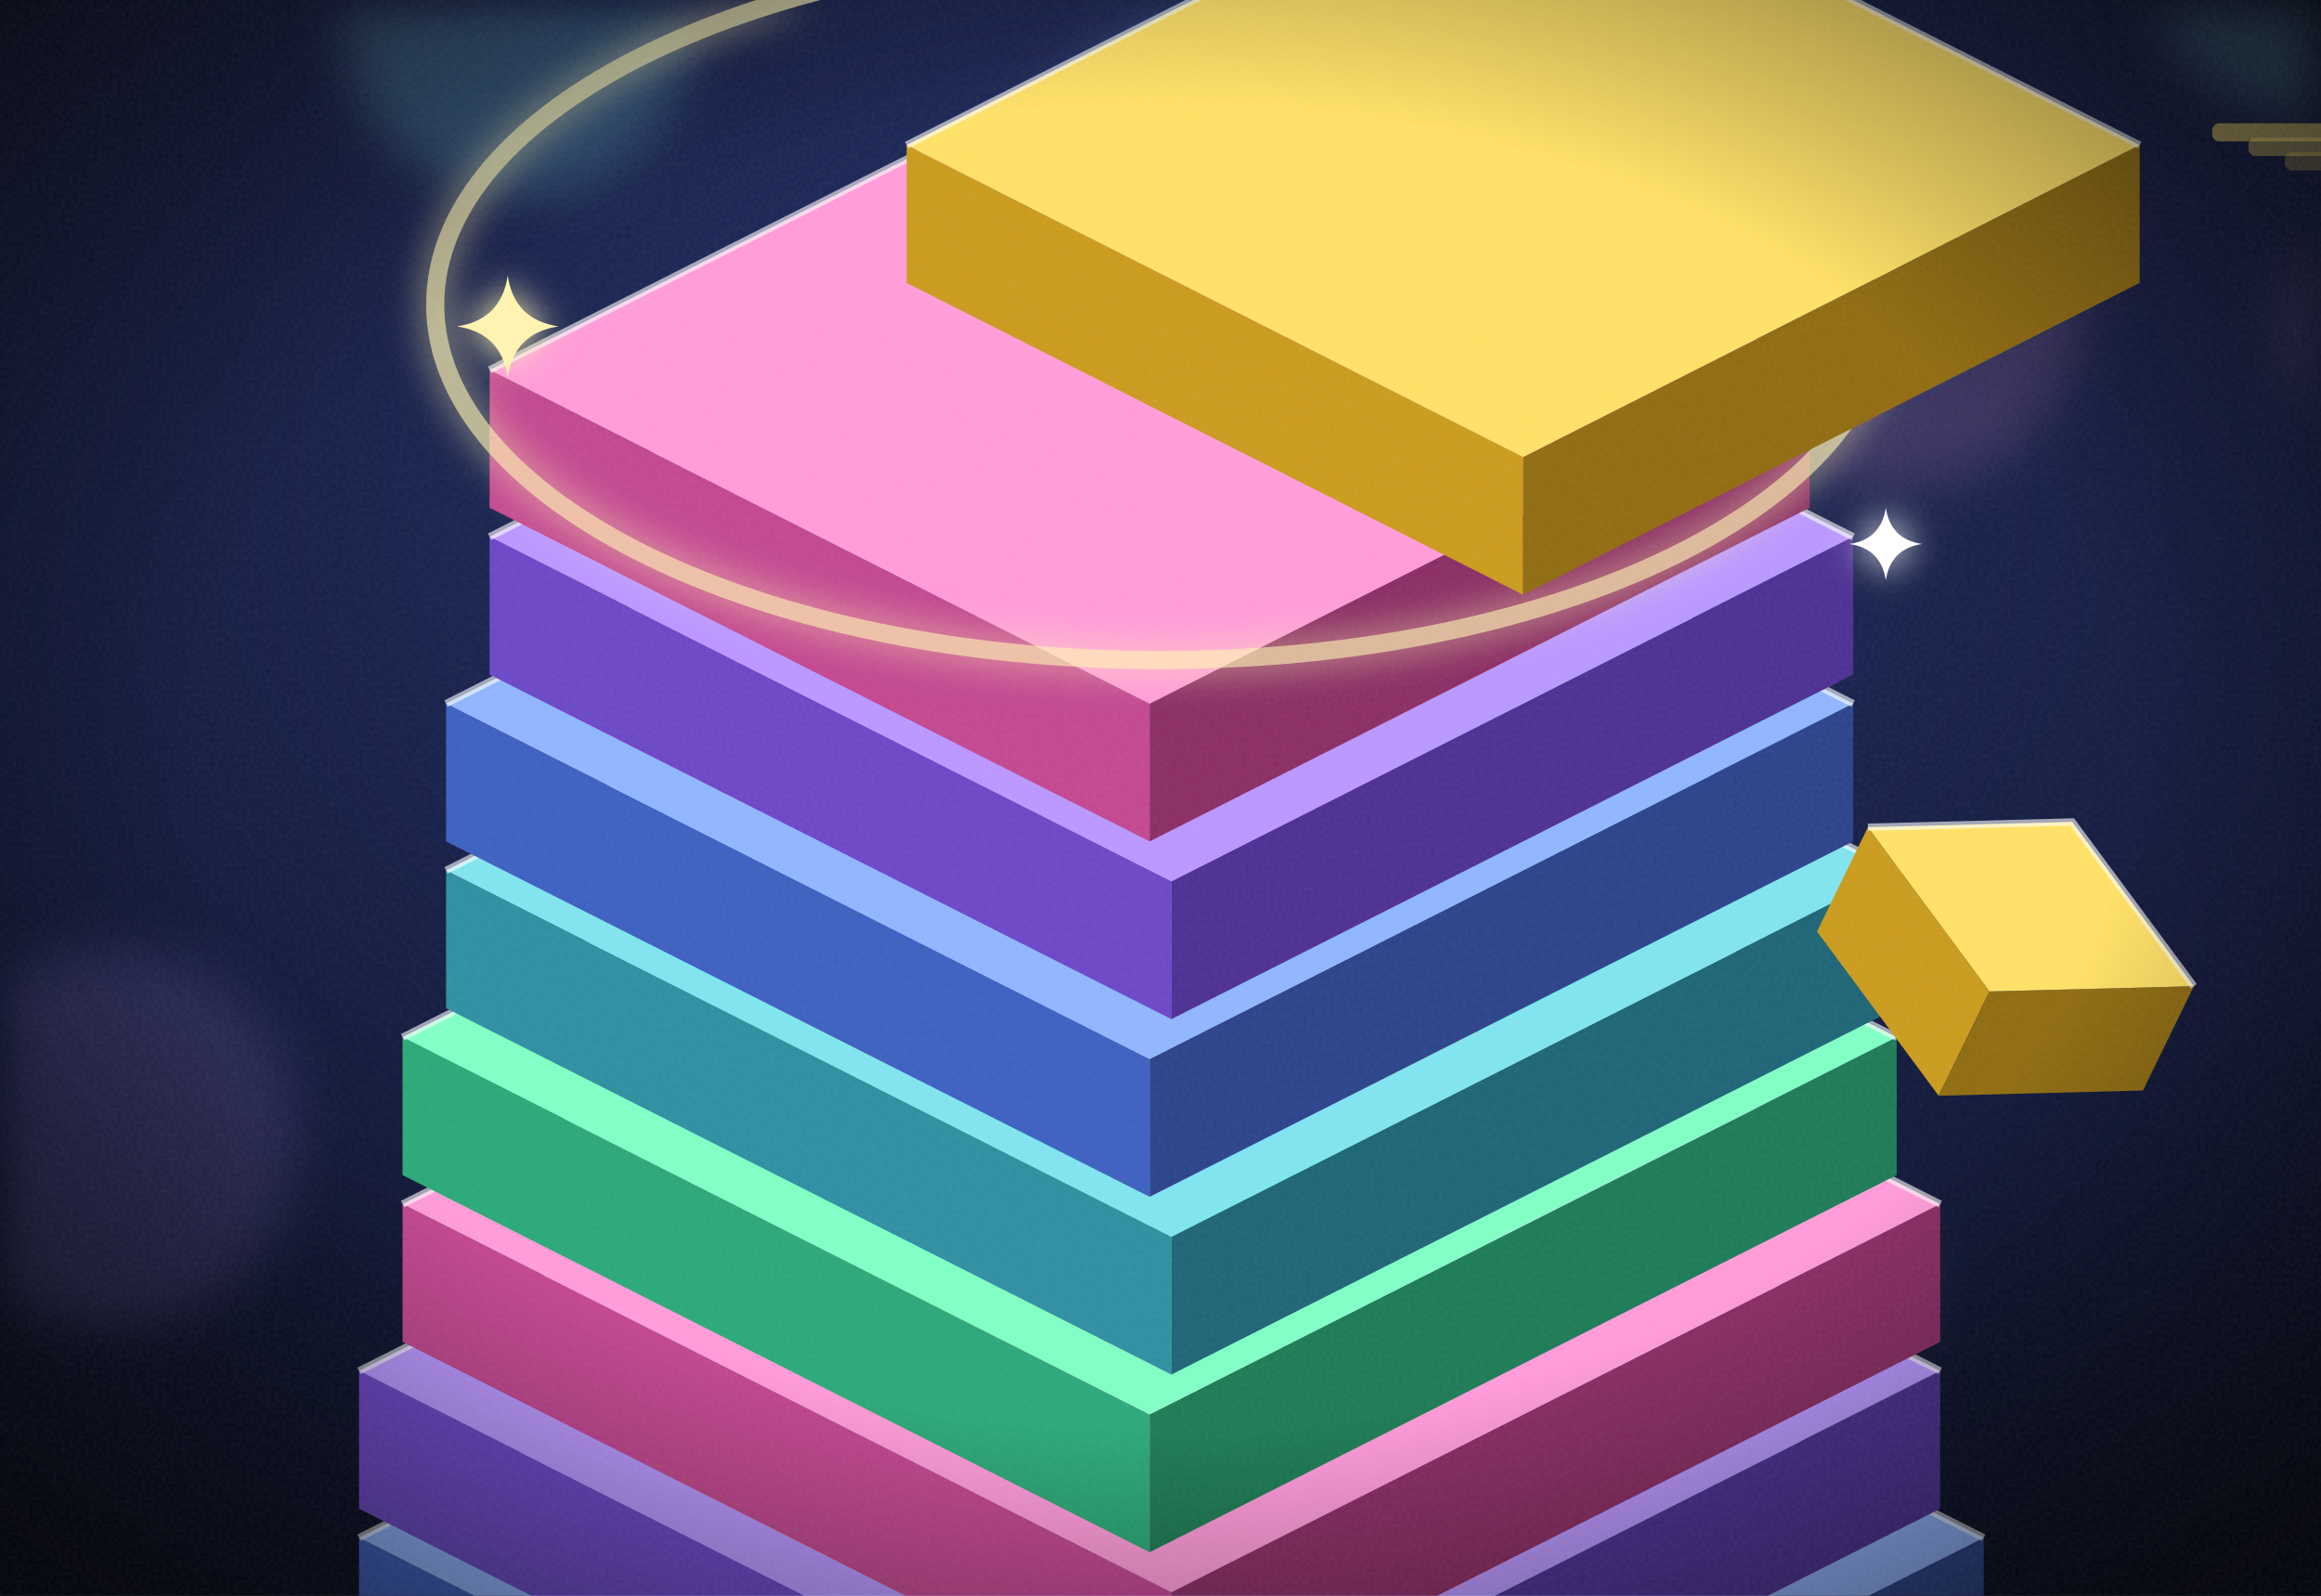
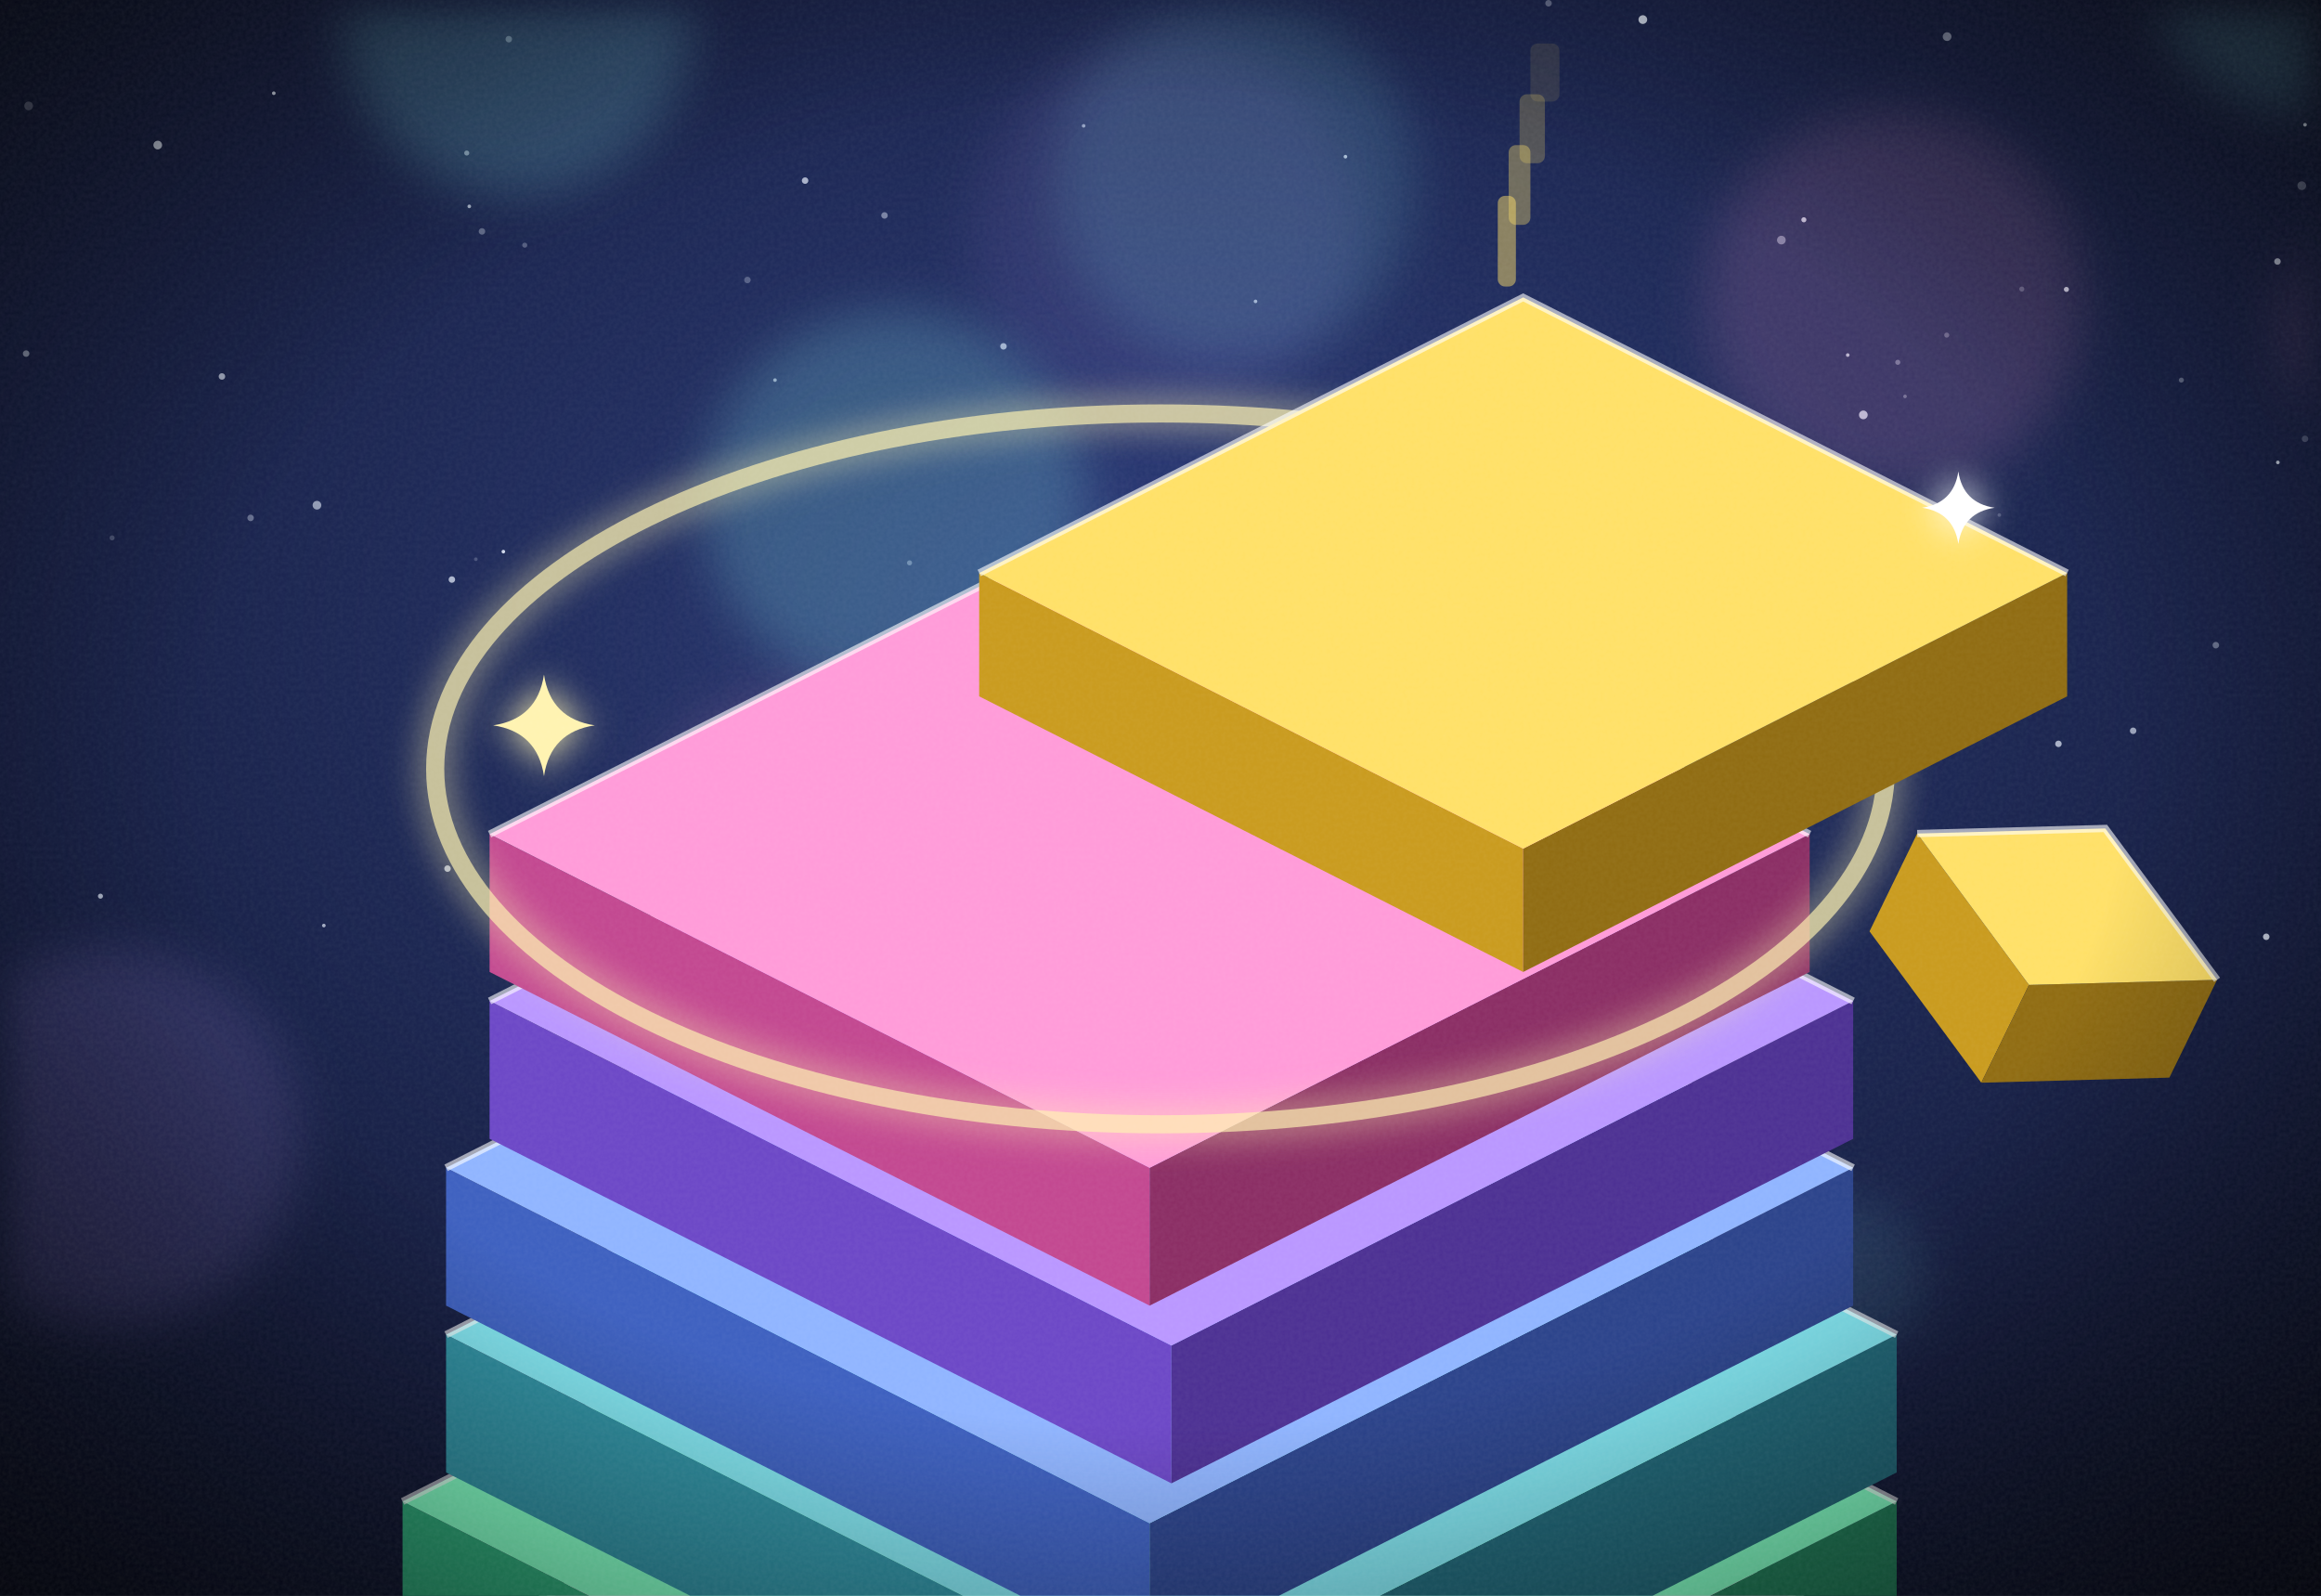
<svg xmlns="http://www.w3.org/2000/svg" viewBox="0 0 640 440" preserveAspectRatio="xMidYMid slice">
  <defs>
    <filter id="glow" x="-50%" y="-50%" width="200%" height="200%">
      <feGaussianBlur stdDeviation="5" result="b" />
      <feMerge>
        <feMergeNode in="b" />
        <feMergeNode in="SourceGraphic" />
      </feMerge>
    </filter>
    <filter id="bigglow" x="-50%" y="-50%" width="200%" height="200%">
      <feGaussianBlur stdDeviation="14" result="b" />
      <feMerge>
        <feMergeNode in="b" />
        <feMergeNode in="SourceGraphic" />
      </feMerge>
    </filter>
    <filter id="soft" x="-50%" y="-50%" width="200%" height="200%">
      <feGaussianBlur stdDeviation="10" />
    </filter>
    <filter id="dof" x="-20%" y="-20%" width="140%" height="140%">
      <feGaussianBlur stdDeviation="4" />
    </filter>
    <filter id="dof2" x="-20%" y="-20%" width="140%" height="140%">
      <feGaussianBlur stdDeviation="9" />
    </filter>
    <filter id="bokeh" x="-50%" y="-50%" width="200%" height="200%">
      <feGaussianBlur stdDeviation="7" />
    </filter>
    <filter id="shadow" x="-30%" y="-30%" width="160%" height="160%">
      <feDropShadow dx="0" dy="10" stdDeviation="10" flood-color="#000" flood-opacity=".6" />
    </filter>
    <filter id="grain" x="0" y="0" width="100%" height="100%">
      <feTurbulence type="fractalNoise" baseFrequency=".9" numOctaves="2" seed="7" />
      <feColorMatrix values="0 0 0 0 1  0 0 0 0 1  0 0 0 0 1  0 0 0 .055 0" />
    </filter>
    <linearGradient id="chrome" x1="0" y1="0" x2="0" y2="1">
      <stop offset="0" stop-color="#f6fbff" />
      <stop offset=".45" stop-color="#9fb0c4" />
      <stop offset=".55" stop-color="#5d6c80" />
      <stop offset="1" stop-color="#cfdbe8" />
    </linearGradient>
    <linearGradient id="gold" x1="0" y1="0" x2="0" y2="1">
      <stop offset="0" stop-color="#fff3b0" />
      <stop offset=".5" stop-color="#ffb81f" />
      <stop offset="1" stop-color="#b86a00" />
    </linearGradient>
    <radialGradient id="vig" cx="50%" cy="48%" r="75%">
      <stop offset=".55" stop-color="#000" stop-opacity="0" />
      <stop offset="1" stop-color="#000" stop-opacity=".72" />
    </radialGradient>
-     <radialGradient id="sbg" cx="50%" cy="30%" r="80%">
-       <stop offset="0" stop-color="#23306a" />
+     <radialGradient id="sbg" cx="50%" cy="40%" r="80%">
+       <stop offset="0" stop-color="#2a3a7a" />
      <stop offset="1" stop-color="#060a1e" />
    </radialGradient>
  </defs>
  <rect width="640" height="440" fill="#05070f" />
  <rect width="640" height="440" fill="url(#sbg)" />
+   <circle cx="7.9" cy="29.2" r="1.2" fill="#eaf2ff" opacity="0.30" />
+   <circle cx="27.7" cy="247.1" r="0.7" fill="#eaf2ff" opacity="0.70" />
+   <circle cx="89.3" cy="255.2" r="0.5" fill="#eaf2ff" opacity="0.66" />
+   <circle cx="87.4" cy="139.3" r="1.2" fill="#eaf2ff" opacity="0.57" />
+   <circle cx="131.2" cy="154.2" r="0.5" fill="#eaf2ff" opacity="0.21" />
+   <circle cx="601.5" cy="104.8" r="0.7" fill="#eaf2ff" opacity="0.34" />
+   <circle cx="250.8" cy="155.2" r="0.7" fill="#eaf2ff" opacity="0.35" />
+   <circle cx="138.8" cy="152.1" r="0.5" fill="#eaf2ff" opacity="0.87" />
+   <circle cx="536.8" cy="92.4" r="0.7" fill="#eaf2ff" opacity="0.30" />
+   <circle cx="509.5" cy="97.9" r="0.5" fill="#eaf2ff" opacity="0.71" />
+   <circle cx="555.7" cy="169.3" r="0.7" fill="#eaf2ff" opacity="0.35" />
+   <circle cx="276.7" cy="95.5" r="0.9" fill="#eaf2ff" opacity="0.65" />
+   <circle cx="140.3" cy="10.8" r="0.9" fill="#eaf2ff" opacity="0.41" />
+   <circle cx="366.0" cy="125.3" r="0.9" fill="#eaf2ff" opacity="0.87" />
+   <circle cx="624.9" cy="258.3" r="0.9" fill="#eaf2ff" opacity="0.83" />
+   <circle cx="358.3" cy="243.4" r="0.9" fill="#eaf2ff" opacity="0.27" />
+   <circle cx="123.4" cy="239.5" r="0.9" fill="#eaf2ff" opacity="0.69" />
+   <circle cx="61.2" cy="103.8" r="0.9" fill="#eaf2ff" opacity="0.65" />
+   <circle cx="634.7" cy="51.2" r="1.2" fill="#eaf2ff" opacity="0.34" />
+   <circle cx="213.7" cy="104.8" r="0.5" fill="#eaf2ff" opacity="0.59" />
+   <circle cx="75.5" cy="25.7" r="0.5" fill="#eaf2ff" opacity="0.87" />
+   <circle cx="128.7" cy="42.2" r="0.7" fill="#eaf2ff" opacity="0.53" />
+   <circle cx="318.8" cy="205.0" r="0.9" fill="#eaf2ff" opacity="0.80" />
+   <circle cx="628.1" cy="127.5" r="0.5" fill="#eaf2ff" opacity="0.80" />
+   <circle cx="310.7" cy="207.3" r="1.2" fill="#eaf2ff" opacity="0.88" />
+   <circle cx="491.2" cy="66.2" r="1.2" fill="#eaf2ff" opacity="0.44" />
+   <circle cx="7.2" cy="97.5" r="0.9" fill="#eaf2ff" opacity="0.51" />
+   <circle cx="635.6" cy="34.4" r="0.5" fill="#eaf2ff" opacity="0.85" />
+   <circle cx="567.6" cy="205.1" r="0.9" fill="#eaf2ff" opacity="0.68" />
+   <circle cx="354.9" cy="145.2" r="1.2" fill="#eaf2ff" opacity="0.36" />
+   <circle cx="124.6" cy="159.8" r="0.9" fill="#eaf2ff" opacity="0.70" />
+   <circle cx="298.8" cy="34.7" r="0.5" fill="#eaf2ff" opacity="0.57" />
+   <circle cx="222.0" cy="49.8" r="0.9" fill="#eaf2ff" opacity="0.68" />
+   <circle cx="371.0" cy="43.2" r="0.5" fill="#eaf2ff" opacity="0.71" />
+   <circle cx="132.9" cy="63.8" r="0.9" fill="#eaf2ff" opacity="0.34" />
+   <circle cx="569.8" cy="79.8" r="0.7" fill="#eaf2ff" opacity="0.84" />
+   <circle cx="172.4" cy="244.2" r="0.5" fill="#eaf2ff" opacity="0.22" />
+   <circle cx="393.4" cy="232.8" r="0.9" fill="#eaf2ff" opacity="0.58" />
+   <circle cx="278.3" cy="182.5" r="0.7" fill="#eaf2ff" opacity="0.48" />
+   <circle cx="523.3" cy="99.9" r="0.7" fill="#eaf2ff" opacity="0.37" />
+   <circle cx="206.1" cy="77.2" r="0.9" fill="#eaf2ff" opacity="0.28" />
+   <circle cx="138.2" cy="252.0" r="1.2" fill="#eaf2ff" opacity="0.82" />
+   <circle cx="289.2" cy="169.5" r="0.7" fill="#eaf2ff" opacity="0.49" />
+   <circle cx="43.5" cy="40.0" r="1.2" fill="#eaf2ff" opacity="0.78" />
+   <circle cx="628.0" cy="72.1" r="0.9" fill="#eaf2ff" opacity="0.73" />
+   <circle cx="192.3" cy="237.3" r="0.9" fill="#eaf2ff" opacity="0.48" />
+   <circle cx="497.4" cy="60.6" r="0.7" fill="#eaf2ff" opacity="0.79" />
+   <circle cx="346.2" cy="83.1" r="0.5" fill="#eaf2ff" opacity="0.67" />
+   <circle cx="453.0" cy="5.4" r="1.2" fill="#eaf2ff" opacity="0.86" />
+   <circle cx="431.0" cy="135.0" r="0.9" fill="#eaf2ff" opacity="0.42" />
+   <circle cx="248.1" cy="176.1" r="0.7" fill="#eaf2ff" opacity="0.74" />
+   <circle cx="30.9" cy="148.3" r="0.7" fill="#eaf2ff" opacity="0.23" />
+   <circle cx="611.0" cy="177.9" r="0.9" fill="#eaf2ff" opacity="0.39" />
+   <circle cx="69.1" cy="142.8" r="0.9" fill="#eaf2ff" opacity="0.37" />
+   <circle cx="314.7" cy="259.5" r="0.7" fill="#eaf2ff" opacity="0.74" />
+   <circle cx="197.8" cy="207.7" r="1.2" fill="#eaf2ff" opacity="0.36" />
+   <circle cx="551.3" cy="142.0" r="0.5" fill="#eaf2ff" opacity="0.22" />
+   <circle cx="513.8" cy="114.4" r="1.2" fill="#eaf2ff" opacity="0.73" />
+   <circle cx="427.0" cy="0.9" r="0.9" fill="#eaf2ff" opacity="0.36" />
+   <circle cx="635.6" cy="121.0" r="0.9" fill="#eaf2ff" opacity="0.24" />
+   <circle cx="364.3" cy="236.5" r="0.9" fill="#eaf2ff" opacity="0.63" />
+   <circle cx="129.4" cy="56.9" r="0.5" fill="#eaf2ff" opacity="0.68" />
+   <circle cx="536.9" cy="10.1" r="1.2" fill="#eaf2ff" opacity="0.52" />
+   <circle cx="256.9" cy="212.3" r="0.9" fill="#eaf2ff" opacity="0.50" />
+   <circle cx="355.9" cy="204.0" r="1.2" fill="#eaf2ff" opacity="0.24" />
+   <circle cx="557.5" cy="79.7" r="0.7" fill="#eaf2ff" opacity="0.29" />
+   <circle cx="243.9" cy="59.4" r="0.9" fill="#eaf2ff" opacity="0.44" />
+   <circle cx="588.2" cy="201.5" r="0.9" fill="#eaf2ff" opacity="0.62" />
+   <circle cx="525.3" cy="109.3" r="0.5" fill="#eaf2ff" opacity="0.33" />
+   <circle cx="144.7" cy="67.6" r="0.7" fill="#eaf2ff" opacity="0.28" />
  <circle cx="636.4" cy="-14.6" r="45.8" fill="#7fe3ee" opacity="0.24" filter="url(#bokeh)" />
  <circle cx="142.5" cy="5.3" r="48.2" fill="#7fe3ee" opacity="0.23" filter="url(#bokeh)" />
  <circle cx="659.9" cy="90.3" r="31.8" fill="#ff9ad8" opacity="0.14" filter="url(#bokeh)" />
  <circle cx="246.7" cy="138.4" r="52.7" fill="#7fe3ee" opacity="0.23" filter="url(#bokeh)" />
  <circle cx="522.4" cy="82.8" r="52.4" fill="#ff9ad8" opacity="0.15" filter="url(#bokeh)" />
  <circle cx="372.5" cy="366.7" r="37.1" fill="#b996ff" opacity="0.18" filter="url(#bokeh)" />
  <circle cx="224.8" cy="242.0" r="52.6" fill="#ff9ad8" opacity="0.16" filter="url(#bokeh)" />
  <circle cx="508.3" cy="352.4" r="22.3" fill="#7fe3ee" opacity="0.11" filter="url(#bokeh)" />
  <circle cx="343.1" cy="262.5" r="47.5" fill="#ff9ad8" opacity="0.08" filter="url(#bokeh)" />
  <circle cx="340.4" cy="49.8" r="49.9" fill="#7fe3ee" opacity="0.15" filter="url(#bokeh)" />
  <circle cx="30.0" cy="313.8" r="52.3" fill="#b996ff" opacity="0.15" filter="url(#bokeh)" />
  <circle cx="321.4" cy="62.4" r="53.2" fill="#b996ff" opacity="0.09" filter="url(#bokeh)" />
-   <polygon points="87.0,470.0 317.0,586.0 317.0,624.0 87.0,508.0" fill="#2d8ea0" />
-   <polygon points="317.0,586.0 547.0,470.0 547.0,508.0 317.0,624.0" fill="#1d6475" />
-   <polygon points="317.0,354.0 547.0,470.0 317.0,586.0 87.0,470.0" fill="#7fe3ee" />
-   <polyline points="87.0,470.0 317.0,354.0 547.0,470.0" fill="none" stroke="#fff" stroke-opacity=".6" stroke-width="2" />
-   <polygon points="99.0,424.0 323.0,537.0 323.0,575.0 99.0,462.0" fill="#3c5fbf" />
-   <polygon points="323.0,537.0 547.0,424.0 547.0,462.0 323.0,575.0" fill="#2a428a" />
-   <polygon points="323.0,311.0 547.0,424.0 323.0,537.0 99.0,424.0" fill="#8fb4ff" />
-   <polyline points="99.0,424.0 323.0,311.0 547.0,424.0" fill="none" stroke="#fff" stroke-opacity=".6" stroke-width="2" />
-   <polygon points="99.0,378.0 317.0,488.0 317.0,526.0 99.0,416.0" fill="#6b46c6" />
-   <polygon points="317.0,488.0 535.0,378.0 535.0,416.0 317.0,526.0" fill="#4b2f92" />
-   <polygon points="317.0,268.0 535.0,378.0 317.0,488.0 99.0,378.0" fill="#b996ff" />
-   <polyline points="99.0,378.0 317.0,268.0 535.0,378.0" fill="none" stroke="#fff" stroke-opacity=".6" stroke-width="2" />
-   <polygon points="111.0,332.0 323.0,439.0 323.0,477.0 111.0,370.0" fill="#c2468f" />
-   <polygon points="323.0,439.0 535.0,332.0 535.0,370.0 323.0,477.0" fill="#8a2c63" />
-   <polygon points="323.0,225.0 535.0,332.0 323.0,439.0 111.0,332.0" fill="#ff9ad8" />
-   <polyline points="111.0,332.0 323.0,225.0 535.0,332.0" fill="none" stroke="#fff" stroke-opacity=".6" stroke-width="2" />
-   <polygon points="111.0,286.0 317.0,390.0 317.0,428.0 111.0,324.0" fill="#2aa877" />
-   <polygon points="317.0,390.0 523.0,286.0 523.0,324.0 317.0,428.0" fill="#1c7a55" />
-   <polygon points="317.0,182.0 523.0,286.0 317.0,390.0 111.0,286.0" fill="#7fffc4" />
-   <polyline points="111.0,286.0 317.0,182.0 523.0,286.0" fill="none" stroke="#fff" stroke-opacity=".6" stroke-width="2" />
-   <polygon points="123.0,240.0 323.0,341.0 323.0,379.0 123.0,278.0" fill="#2d8ea0" />
-   <polygon points="323.0,341.0 523.0,240.0 523.0,278.0 323.0,379.0" fill="#1d6475" />
-   <polygon points="323.0,139.0 523.0,240.0 323.0,341.0 123.0,240.0" fill="#7fe3ee" />
-   <polyline points="123.0,240.0 323.0,139.0 523.0,240.0" fill="none" stroke="#fff" stroke-opacity=".6" stroke-width="2" />
-   <polygon points="123.0,194.0 317.0,292.0 317.0,330.0 123.0,232.0" fill="#3c5fbf" />
-   <polygon points="317.0,292.0 511.0,194.0 511.0,232.0 317.0,330.0" fill="#2a428a" />
-   <polygon points="317.0,96.0 511.0,194.0 317.0,292.0 123.0,194.0" fill="#8fb4ff" />
-   <polyline points="123.0,194.0 317.0,96.0 511.0,194.0" fill="none" stroke="#fff" stroke-opacity=".6" stroke-width="2" />
-   <polygon points="135.0,148.0 323.0,243.0 323.0,281.0 135.0,186.0" fill="#6b46c6" />
-   <polygon points="323.0,243.0 511.0,148.0 511.0,186.0 323.0,281.0" fill="#4b2f92" />
-   <polygon points="323.0,53.0 511.0,148.0 323.0,243.0 135.0,148.0" fill="#b996ff" />
-   <polyline points="135.0,148.0 323.0,53.0 511.0,148.0" fill="none" stroke="#fff" stroke-opacity=".6" stroke-width="2" />
-   <polygon points="135.0,102.0 317.0,194.0 317.0,232.0 135.0,140.0" fill="#c2468f" />
-   <polygon points="317.0,194.0 499.0,102.0 499.0,140.0 317.0,232.0" fill="#8a2c63" />
-   <polygon points="317.0,10.0 499.0,102.0 317.0,194.0 135.0,102.0" fill="#ff9ad8" />
-   <polyline points="135.0,102.0 317.0,10.0 499.0,102.0" fill="none" stroke="#fff" stroke-opacity=".6" stroke-width="2" />
-   <ellipse cx="320" cy="84" rx="200" ry="98" fill="none" stroke="#fff3b0" stroke-width="5" opacity=".7" filter="url(#glow)" />
-   <polygon points="250.0,40.0 420.0,126.0 420.0,164.0 250.0,78.0" fill="#c99a1c" />
-   <polygon points="420.0,126.0 590.0,40.0 590.0,78.0 420.0,164.0" fill="#8f6b10" />
-   <polygon points="420.0,-46.0 590.0,40.0 420.0,126.0 250.0,40.0" fill="#ffe066" />
-   <polyline points="250.0,40.0 420.0,-46.0 590.0,40.0" fill="none" stroke="#fff" stroke-opacity=".6" stroke-width="2" />
-   <rect x="610" y="34" width="48" height="5" rx="2" fill="#ffe066" opacity="0.56" />
-   <rect x="620" y="38" width="36" height="5" rx="2" fill="#ffe066" opacity="0.42" />
-   <rect x="630" y="42" width="24" height="5" rx="2" fill="#ffe066" opacity="0.28" />
-   <rect x="640" y="46" width="12" height="5" rx="2" fill="#ffe066" opacity="0.14" />
-   <g transform="rotate(26 560 250)">
-     <polygon points="510.0,250.0 560.0,276.0 560.0,308.0 510.0,282.0" fill="#c99a1c" />
-     <polygon points="560.0,276.0 610.0,250.0 610.0,282.0 560.0,308.0" fill="#8f6b10" />
-     <polygon points="560.0,224.0 610.0,250.0 560.0,276.0 510.0,250.0" fill="#ffe066" />
-     <polyline points="510.0,250.0 560.0,224.0 610.0,250.0" fill="none" stroke="#fff" stroke-opacity=".6" stroke-width="2" />
+   <g transform="translate(0 128)">
+     <polygon points="87.0,470.0 317.0,586.0 317.0,624.0 87.0,508.0" fill="#2d8ea0" />
+     <polygon points="317.0,586.0 547.0,470.0 547.0,508.0 317.0,624.0" fill="#1d6475" />
+     <polygon points="317.0,354.0 547.0,470.0 317.0,586.0 87.0,470.0" fill="#7fe3ee" />
+     <polyline points="87.0,470.0 317.0,354.0 547.0,470.0" fill="none" stroke="#fff" stroke-opacity=".6" stroke-width="2" />
+     <polygon points="99.0,424.0 323.0,537.0 323.0,575.0 99.0,462.0" fill="#3c5fbf" />
+     <polygon points="323.0,537.0 547.0,424.0 547.0,462.0 323.0,575.0" fill="#2a428a" />
+     <polygon points="323.0,311.0 547.0,424.0 323.0,537.0 99.0,424.0" fill="#8fb4ff" />
+     <polyline points="99.0,424.0 323.0,311.0 547.0,424.0" fill="none" stroke="#fff" stroke-opacity=".6" stroke-width="2" />
+     <polygon points="99.0,378.0 317.0,488.0 317.0,526.0 99.0,416.0" fill="#6b46c6" />
+     <polygon points="317.0,488.0 535.0,378.0 535.0,416.0 317.0,526.0" fill="#4b2f92" />
+     <polygon points="317.0,268.0 535.0,378.0 317.0,488.0 99.0,378.0" fill="#b996ff" />
+     <polyline points="99.0,378.0 317.0,268.0 535.0,378.0" fill="none" stroke="#fff" stroke-opacity=".6" stroke-width="2" />
+     <polygon points="111.0,332.0 323.0,439.0 323.0,477.0 111.0,370.0" fill="#c2468f" />
+     <polygon points="323.0,439.0 535.0,332.0 535.0,370.0 323.0,477.0" fill="#8a2c63" />
+     <polygon points="323.0,225.0 535.0,332.0 323.0,439.0 111.0,332.0" fill="#ff9ad8" />
+     <polyline points="111.0,332.0 323.0,225.0 535.0,332.0" fill="none" stroke="#fff" stroke-opacity=".6" stroke-width="2" />
+     <polygon points="111.0,286.0 317.0,390.0 317.0,428.0 111.0,324.0" fill="#2aa877" />
+     <polygon points="317.0,390.0 523.0,286.0 523.0,324.0 317.0,428.0" fill="#1c7a55" />
+     <polygon points="317.0,182.0 523.0,286.0 317.0,390.0 111.0,286.0" fill="#7fffc4" />
+     <polyline points="111.0,286.0 317.0,182.0 523.0,286.0" fill="none" stroke="#fff" stroke-opacity=".6" stroke-width="2" />
+     <polygon points="123.0,240.0 323.0,341.0 323.0,379.0 123.0,278.0" fill="#2d8ea0" />
+     <polygon points="323.0,341.0 523.0,240.0 523.0,278.0 323.0,379.0" fill="#1d6475" />
+     <polygon points="323.0,139.0 523.0,240.0 323.0,341.0 123.0,240.0" fill="#7fe3ee" />
+     <polyline points="123.0,240.0 323.0,139.0 523.0,240.0" fill="none" stroke="#fff" stroke-opacity=".6" stroke-width="2" />
+     <polygon points="123.0,194.0 317.0,292.0 317.0,330.0 123.0,232.0" fill="#3c5fbf" />
+     <polygon points="317.0,292.0 511.0,194.0 511.0,232.0 317.0,330.0" fill="#2a428a" />
+     <polygon points="317.0,96.0 511.0,194.0 317.0,292.0 123.0,194.0" fill="#8fb4ff" />
+     <polyline points="123.0,194.0 317.0,96.0 511.0,194.0" fill="none" stroke="#fff" stroke-opacity=".6" stroke-width="2" />
+     <polygon points="135.0,148.0 323.0,243.0 323.0,281.0 135.0,186.0" fill="#6b46c6" />
+     <polygon points="323.0,243.0 511.0,148.0 511.0,186.0 323.0,281.0" fill="#4b2f92" />
+     <polygon points="323.0,53.0 511.0,148.0 323.0,243.0 135.0,148.0" fill="#b996ff" />
+     <polyline points="135.0,148.0 323.0,53.0 511.0,148.0" fill="none" stroke="#fff" stroke-opacity=".6" stroke-width="2" />
+     <polygon points="135.0,102.0 317.0,194.0 317.0,232.0 135.0,140.0" fill="#c2468f" />
+     <polygon points="317.0,194.0 499.0,102.0 499.0,140.0 317.0,232.0" fill="#8a2c63" />
+     <polygon points="317.0,10.0 499.0,102.0 317.0,194.0 135.0,102.0" fill="#ff9ad8" />
+     <polyline points="135.0,102.0 317.0,10.0 499.0,102.0" fill="none" stroke="#fff" stroke-opacity=".6" stroke-width="2" />
+     <ellipse cx="320" cy="84" rx="200" ry="98" fill="none" stroke="#fff3b0" stroke-width="5" opacity=".75" filter="url(#glow)" />
+     <polygon points="270.0,30.0 420.0,106.0 420.0,140.0 270.0,64.0" fill="#c99a1c" />
+     <polygon points="420.0,106.0 570.0,30.0 570.0,64.0 420.0,140.0" fill="#8f6b10" />
+     <polygon points="420.0,-46.0 570.0,30.0 420.0,106.0 270.0,30.0" fill="#ffe066" />
+     <polyline points="270.0,30.0 420.0,-46.0 570.0,30.0" fill="none" stroke="#fff" stroke-opacity=".6" stroke-width="2" />
+     <rect x="413" y="-74" width="5" height="25" rx="2" fill="#ffe066" opacity="0.48" />
+     <rect x="416" y="-88" width="6" height="22" rx="2" fill="#ffe066" opacity="0.36" />
+     <rect x="419" y="-102" width="7" height="19" rx="2" fill="#ffe066" opacity="0.24" />
+     <rect x="422" y="-116" width="8" height="16" rx="2" fill="#ffe066" opacity="0.12" />
+   </g>
+   <g transform="rotate(26 570 250)">
+     <polygon points="524.0,250.0 570.0,274.0 570.0,304.0 524.0,280.0" fill="#c99a1c" />
+     <polygon points="570.0,274.0 616.0,250.0 616.0,280.0 570.0,304.0" fill="#8f6b10" />
+     <polygon points="570.0,226.0 616.0,250.0 570.0,274.0 524.0,250.0" fill="#ffe066" />
+     <polyline points="524.0,250.0 570.0,226.0 616.0,250.0" fill="none" stroke="#fff" stroke-opacity=".6" stroke-width="2" />
  </g>
  <g opacity="1" filter="url(#glow)">
-     <path d="M140,76 Q141.82,88.18 154,90 Q141.82,91.82 140,104 Q138.18,91.82 126,90 Q138.18,88.18 140,76Z" fill="#fff3b0" />
+     <path d="M150,186 Q151.82,198.18 164,200 Q151.82,201.82 150,214 Q148.18,201.82 136,200 Q148.18,198.18 150,186Z" fill="#fff3b0" />
  </g>
  <g opacity="1" filter="url(#glow)">
-     <path d="M520,140 Q521.3,148.7 530,150 Q521.3,151.3 520,160 Q518.7,151.3 510,150 Q518.7,148.7 520,140Z" fill="#ffffff" />
+     <path d="M540,130 Q541.3,138.7 550,140 Q541.3,141.3 540,150 Q538.7,141.3 530,140 Q538.7,138.7 540,130Z" fill="#ffffff" />
  </g>
  <rect width="640" height="440" fill="url(#vig)" />
  <rect width="640" height="440" filter="url(#grain)" opacity="1" />
</svg>
